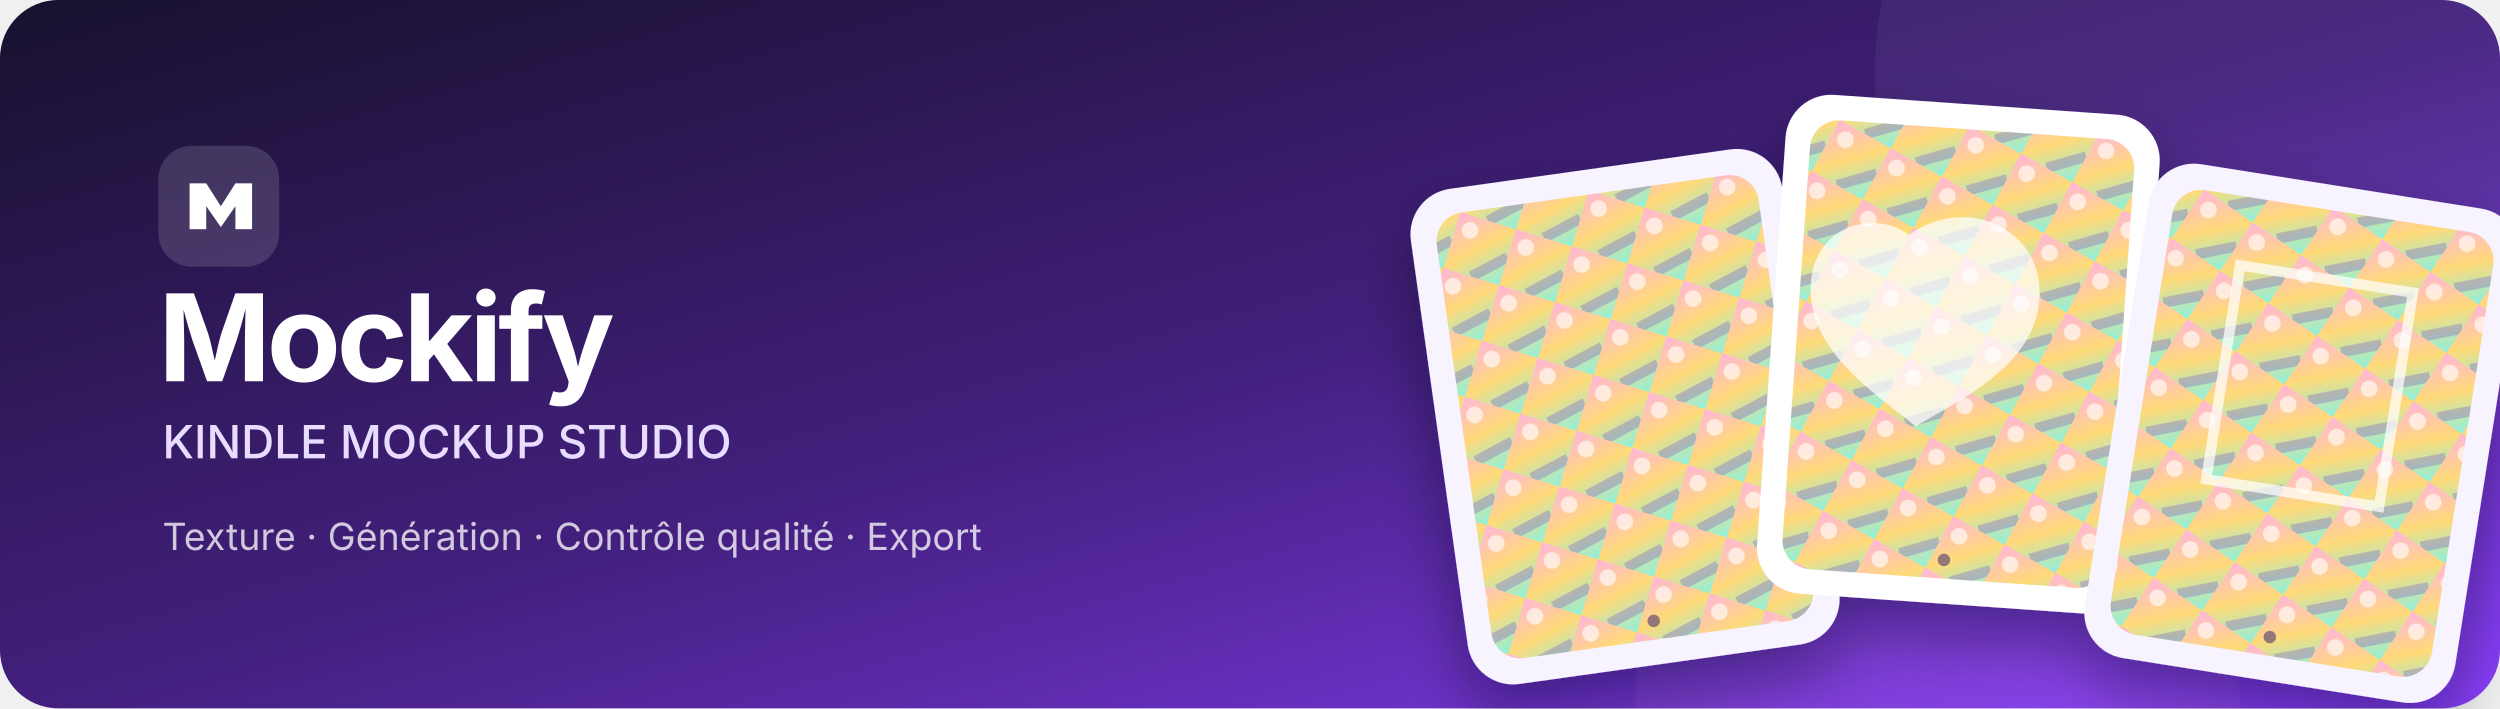
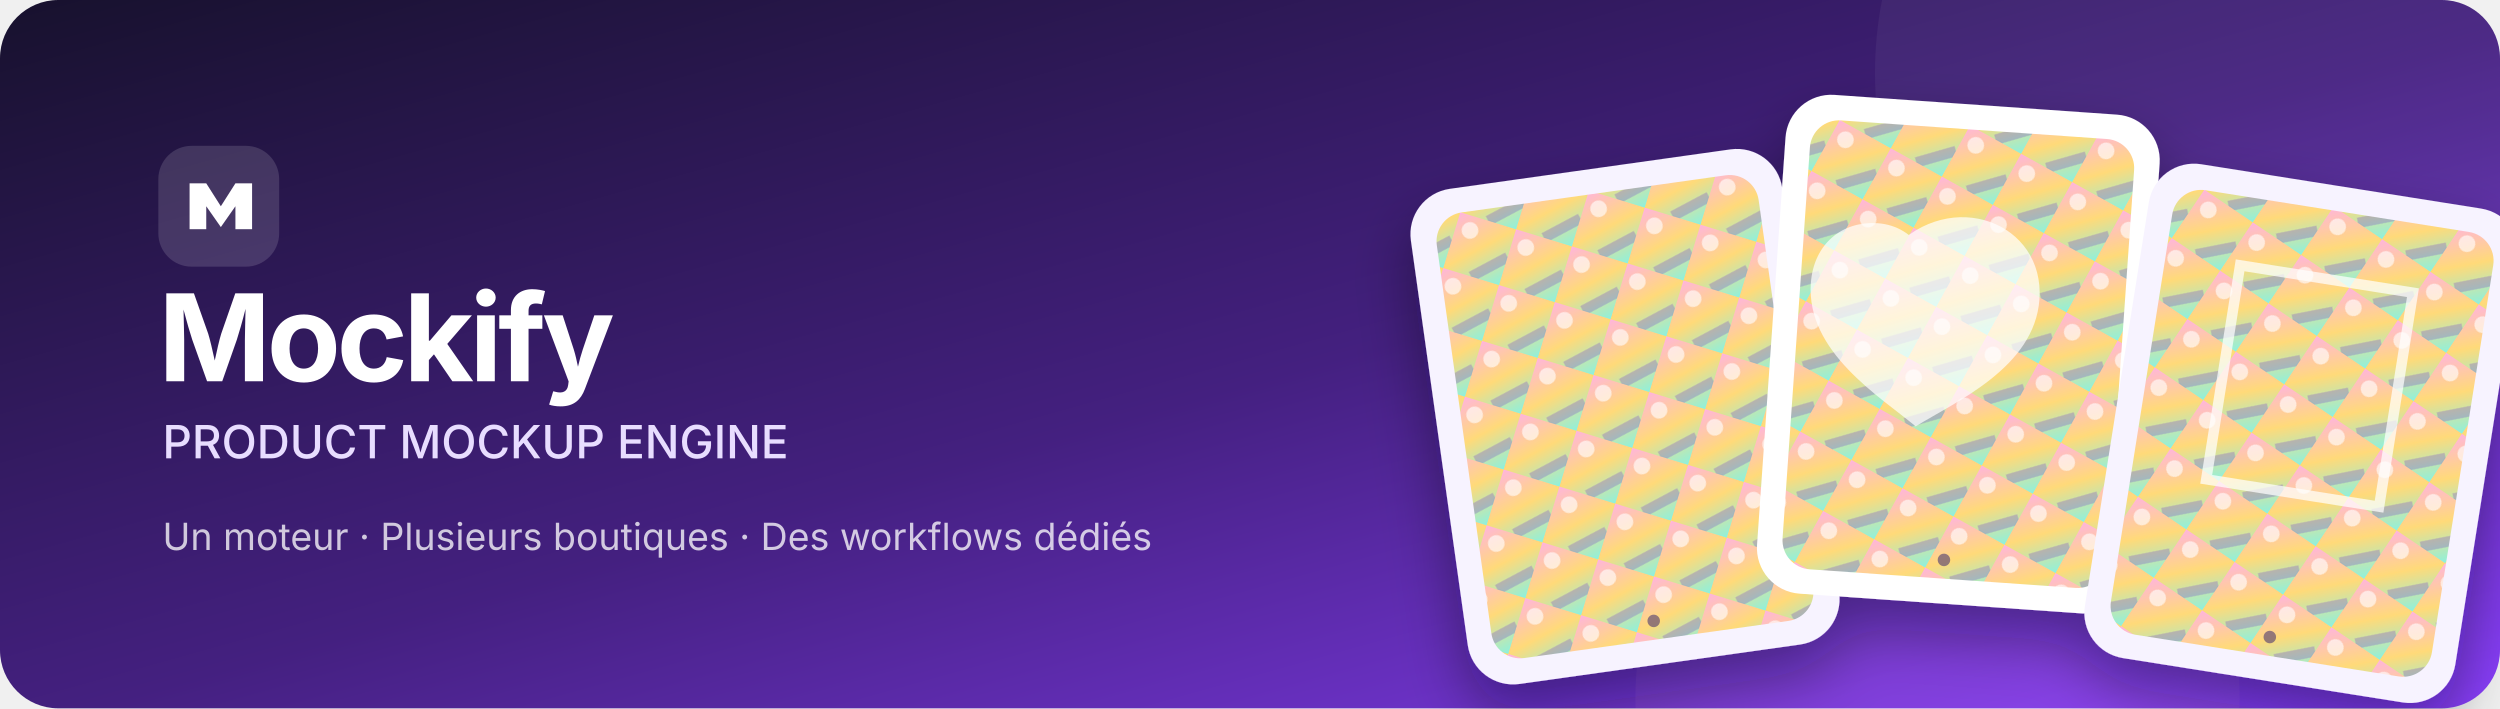
<svg xmlns="http://www.w3.org/2000/svg" width="1200" height="340" viewBox="0 0 1200 340" role="img" aria-labelledby="title description">
  <defs>
    <linearGradient id="background" x1="0" y1="0" x2="1" y2="1">
      <stop offset="0" stop-color="#17112d" />
      <stop offset="0.52" stop-color="#442080" />
      <stop offset="1" stop-color="#8a3ffc" />
    </linearGradient>
    <linearGradient id="art" x1="0" y1="0" x2="1" y2="1">
      <stop offset="0" stop-color="#ffb6d9" />
      <stop offset="0.5" stop-color="#ffda79" />
      <stop offset="1" stop-color="#8ff0dc" />
    </linearGradient>
    <filter id="shadow" x="-40%" y="-40%" width="180%" height="180%">
      <feDropShadow dx="0" dy="14" stdDeviation="14" flood-color="#0b0718" flood-opacity="0.38" />
    </filter>
    <pattern id="pattern" width="28" height="28" patternUnits="userSpaceOnUse" patternTransform="rotate(25)">
      <rect width="28" height="28" fill="url(#art)" />
      <circle cx="7" cy="7" r="4" fill="#ffffff" fill-opacity="0.62" />
      <path d="M14 28L28 14" stroke="#6e3bd1" stroke-opacity="0.28" stroke-width="5" />
    </pattern>
  </defs>
  <rect width="1200" height="340" rx="28" fill="url(#background)" />
  <circle cx="1080" cy="35" r="180" fill="#ffffff" fill-opacity="0.05" />
  <circle cx="930" cy="335" r="145" fill="#ffb6d9" fill-opacity="0.07" />
  <g transform="translate(76 70)">
    <rect x="0" y="0" width="58" height="58" rx="16" fill="#ffffff" fill-opacity="0.14" />
    <path d="M15 40V18h8l7 11 7-11h8v22h-8V29l-7 10-7-10v11z" fill="#ffffff" />
    <text x="0" y="113" fill="#ffffff" font-family="Inter,Segoe UI,Arial,sans-serif" font-size="58" font-weight="750" letter-spacing="-2">Mockify</text>
-     <text x="2" y="150" fill="#e8ddff" font-family="Inter,Segoe UI,Arial,sans-serif" font-size="22" font-weight="500">KINDLE MOCKUP STUDIO</text>
-     <text x="2" y="194" fill="#ffffff" fill-opacity="0.76" font-family="Inter,Segoe UI,Arial,sans-serif" font-size="18">Texture · Génération · Contrôle qualité · Export</text>
+     <text x="2" y="150" fill="#e8ddff" font-family="Inter,Segoe UI,Arial,sans-serif" font-size="22" font-weight="500">PRODUCT MOCKUP ENGINE</text>
+     <text x="2" y="194" fill="#ffffff" fill-opacity="0.76" font-family="Inter,Segoe UI,Arial,sans-serif" font-size="18">Un moteur · Plusieurs boutiques · Des workflows dédiés</text>
  </g>
  <g transform="translate(690 40)" filter="url(#shadow)">
    <g transform="translate(0 40) rotate(-8 90 120)">
      <rect width="180" height="240" rx="22" fill="#f7f3ff" />
      <rect x="12" y="12" width="156" height="216" rx="14" fill="url(#pattern)" />
      <circle cx="90" cy="219" r="3" fill="#4b3771" fill-opacity="0.6" />
    </g>
    <g transform="translate(160 10) rotate(4 90 120)">
      <rect width="180" height="240" rx="22" fill="#ffffff" />
      <rect x="12" y="12" width="156" height="216" rx="14" fill="url(#pattern)" />
      <path d="M55 72c26-32 72-18 72 19 0 33-37 52-55 65-18-13-55-32-55-65 0-19 13-31 30-31 9 0 17 4 23 12z" fill="#ffffff" fill-opacity="0.72" />
      <circle cx="90" cy="219" r="3" fill="#4b3771" fill-opacity="0.6" />
    </g>
    <g transform="translate(325 48) rotate(9 90 120)">
      <rect width="180" height="240" rx="22" fill="#f7f3ff" />
      <rect x="12" y="12" width="156" height="216" rx="14" fill="url(#pattern)" />
      <path d="M48 45h84v104H48z" fill="none" stroke="#ffffff" stroke-opacity="0.72" stroke-width="5" />
      <circle cx="90" cy="219" r="3" fill="#4b3771" fill-opacity="0.6" />
    </g>
  </g>
</svg>
